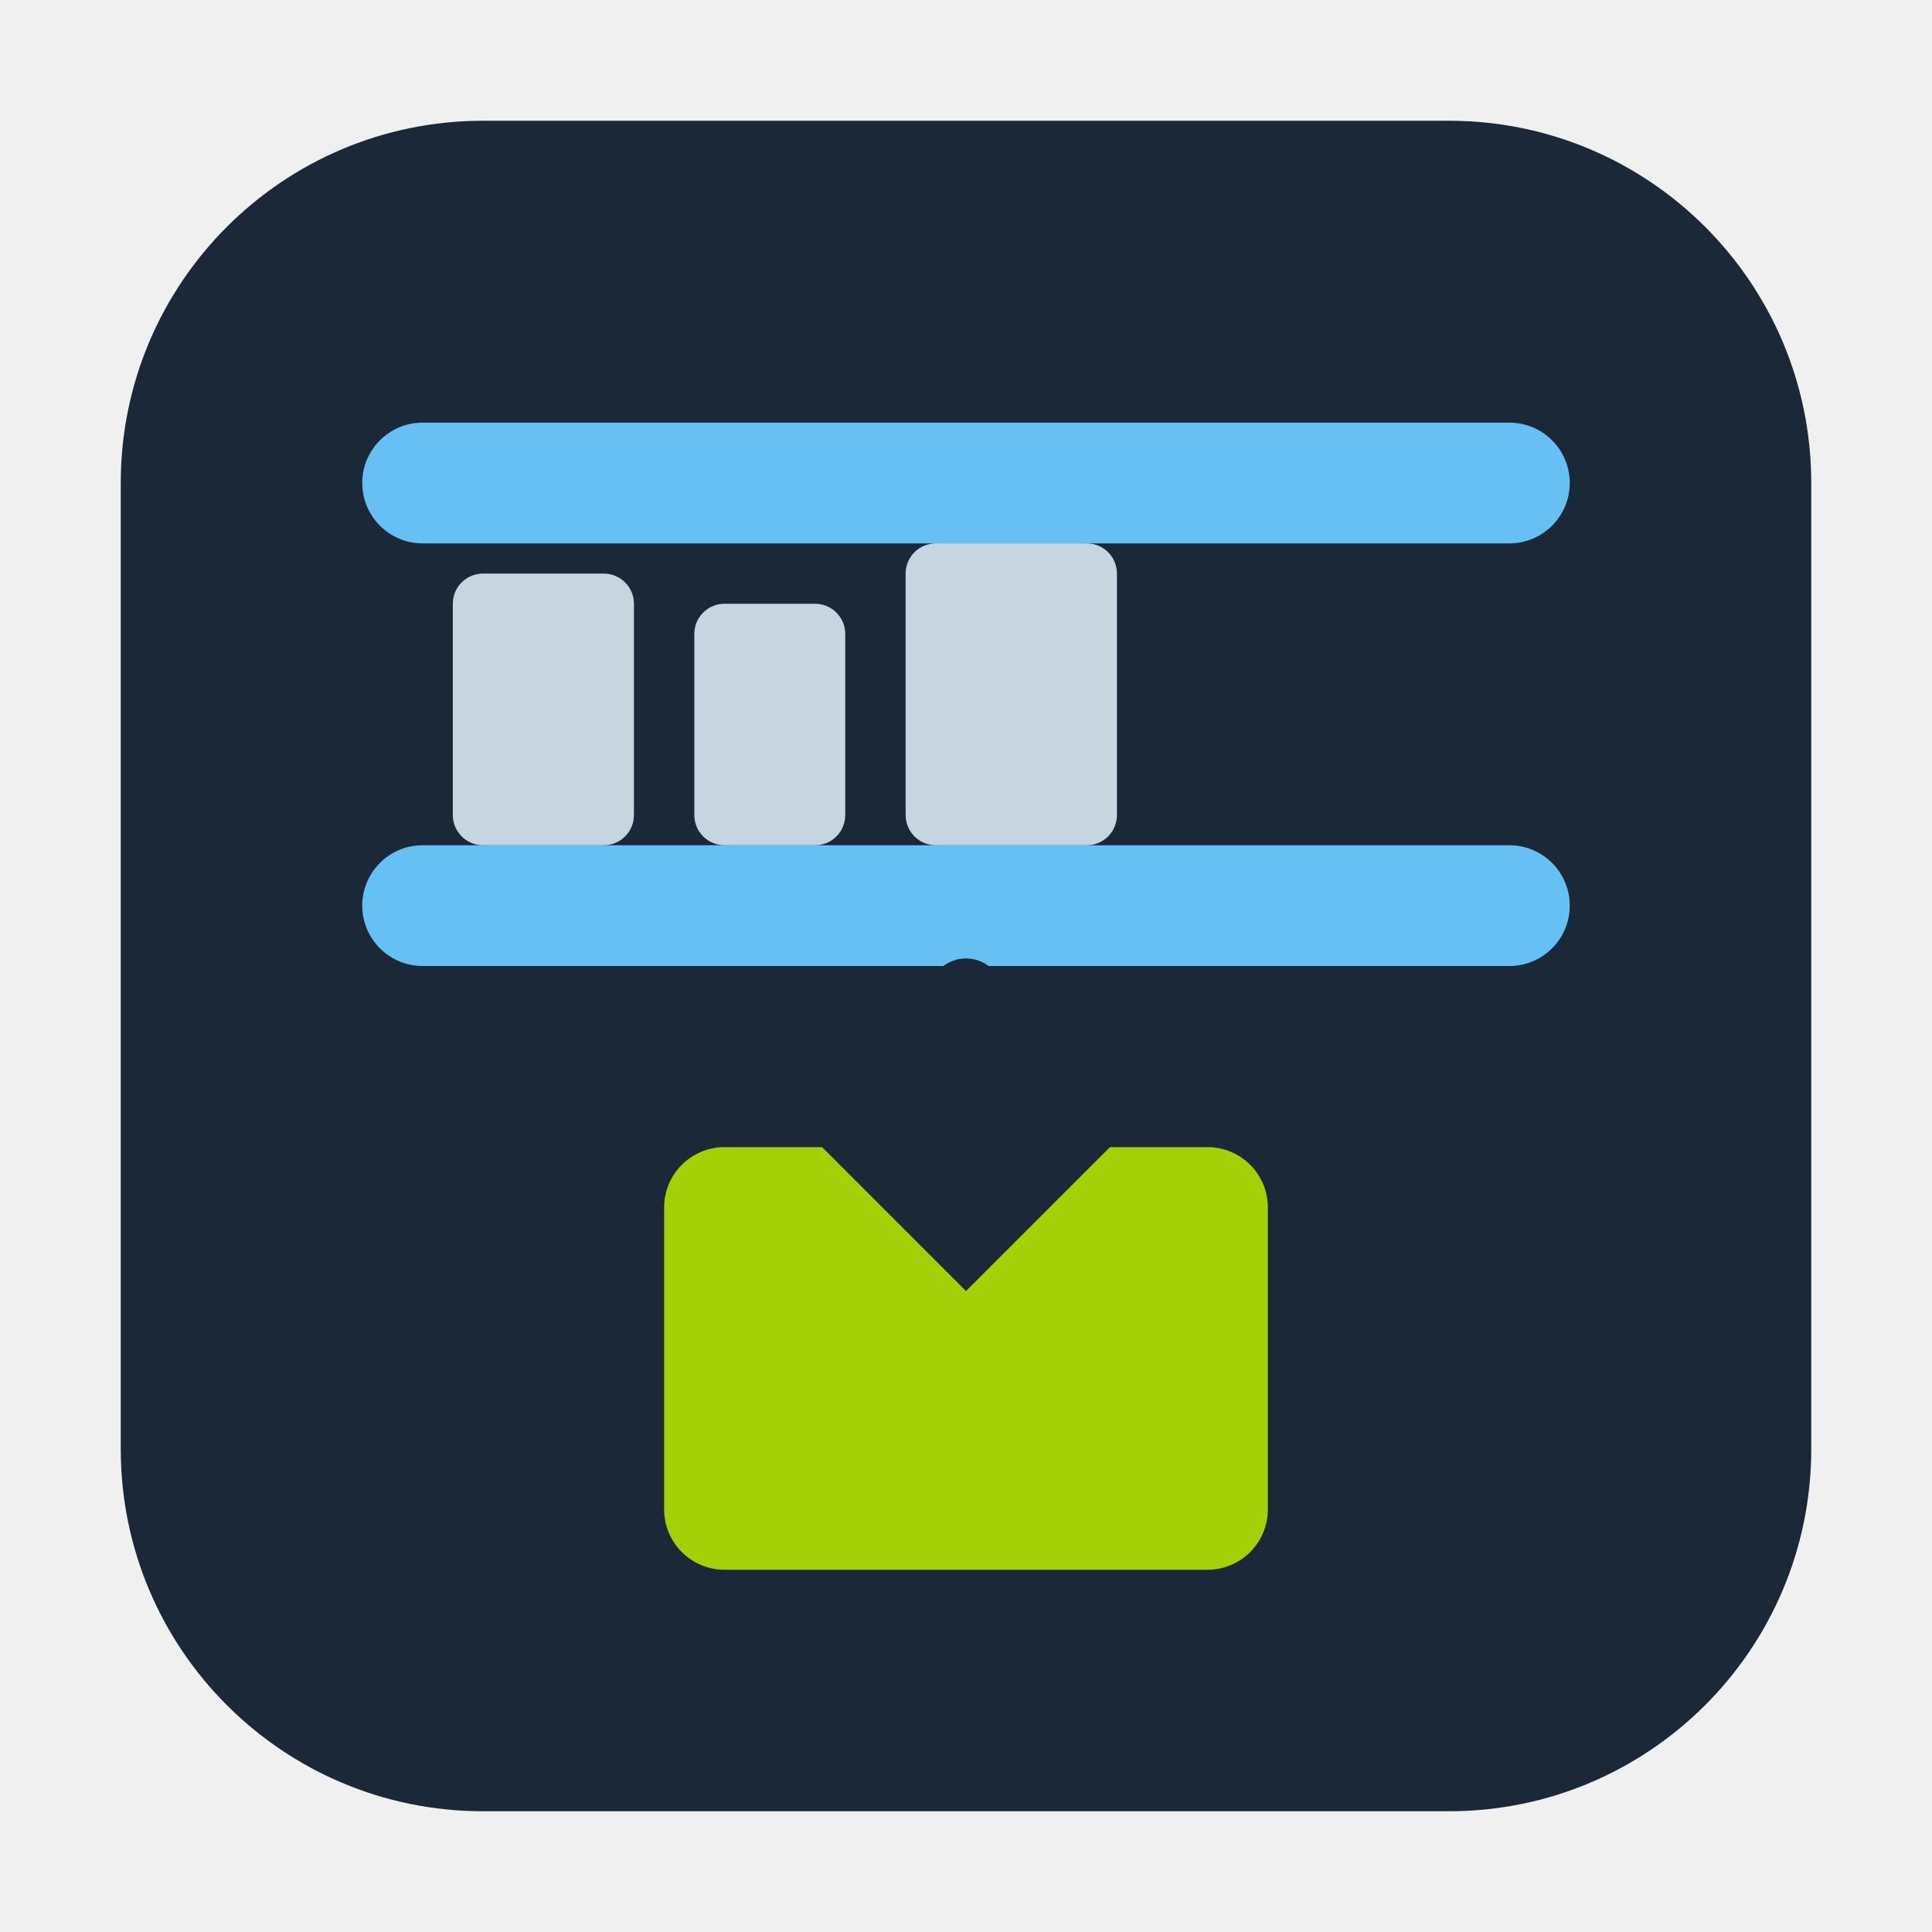
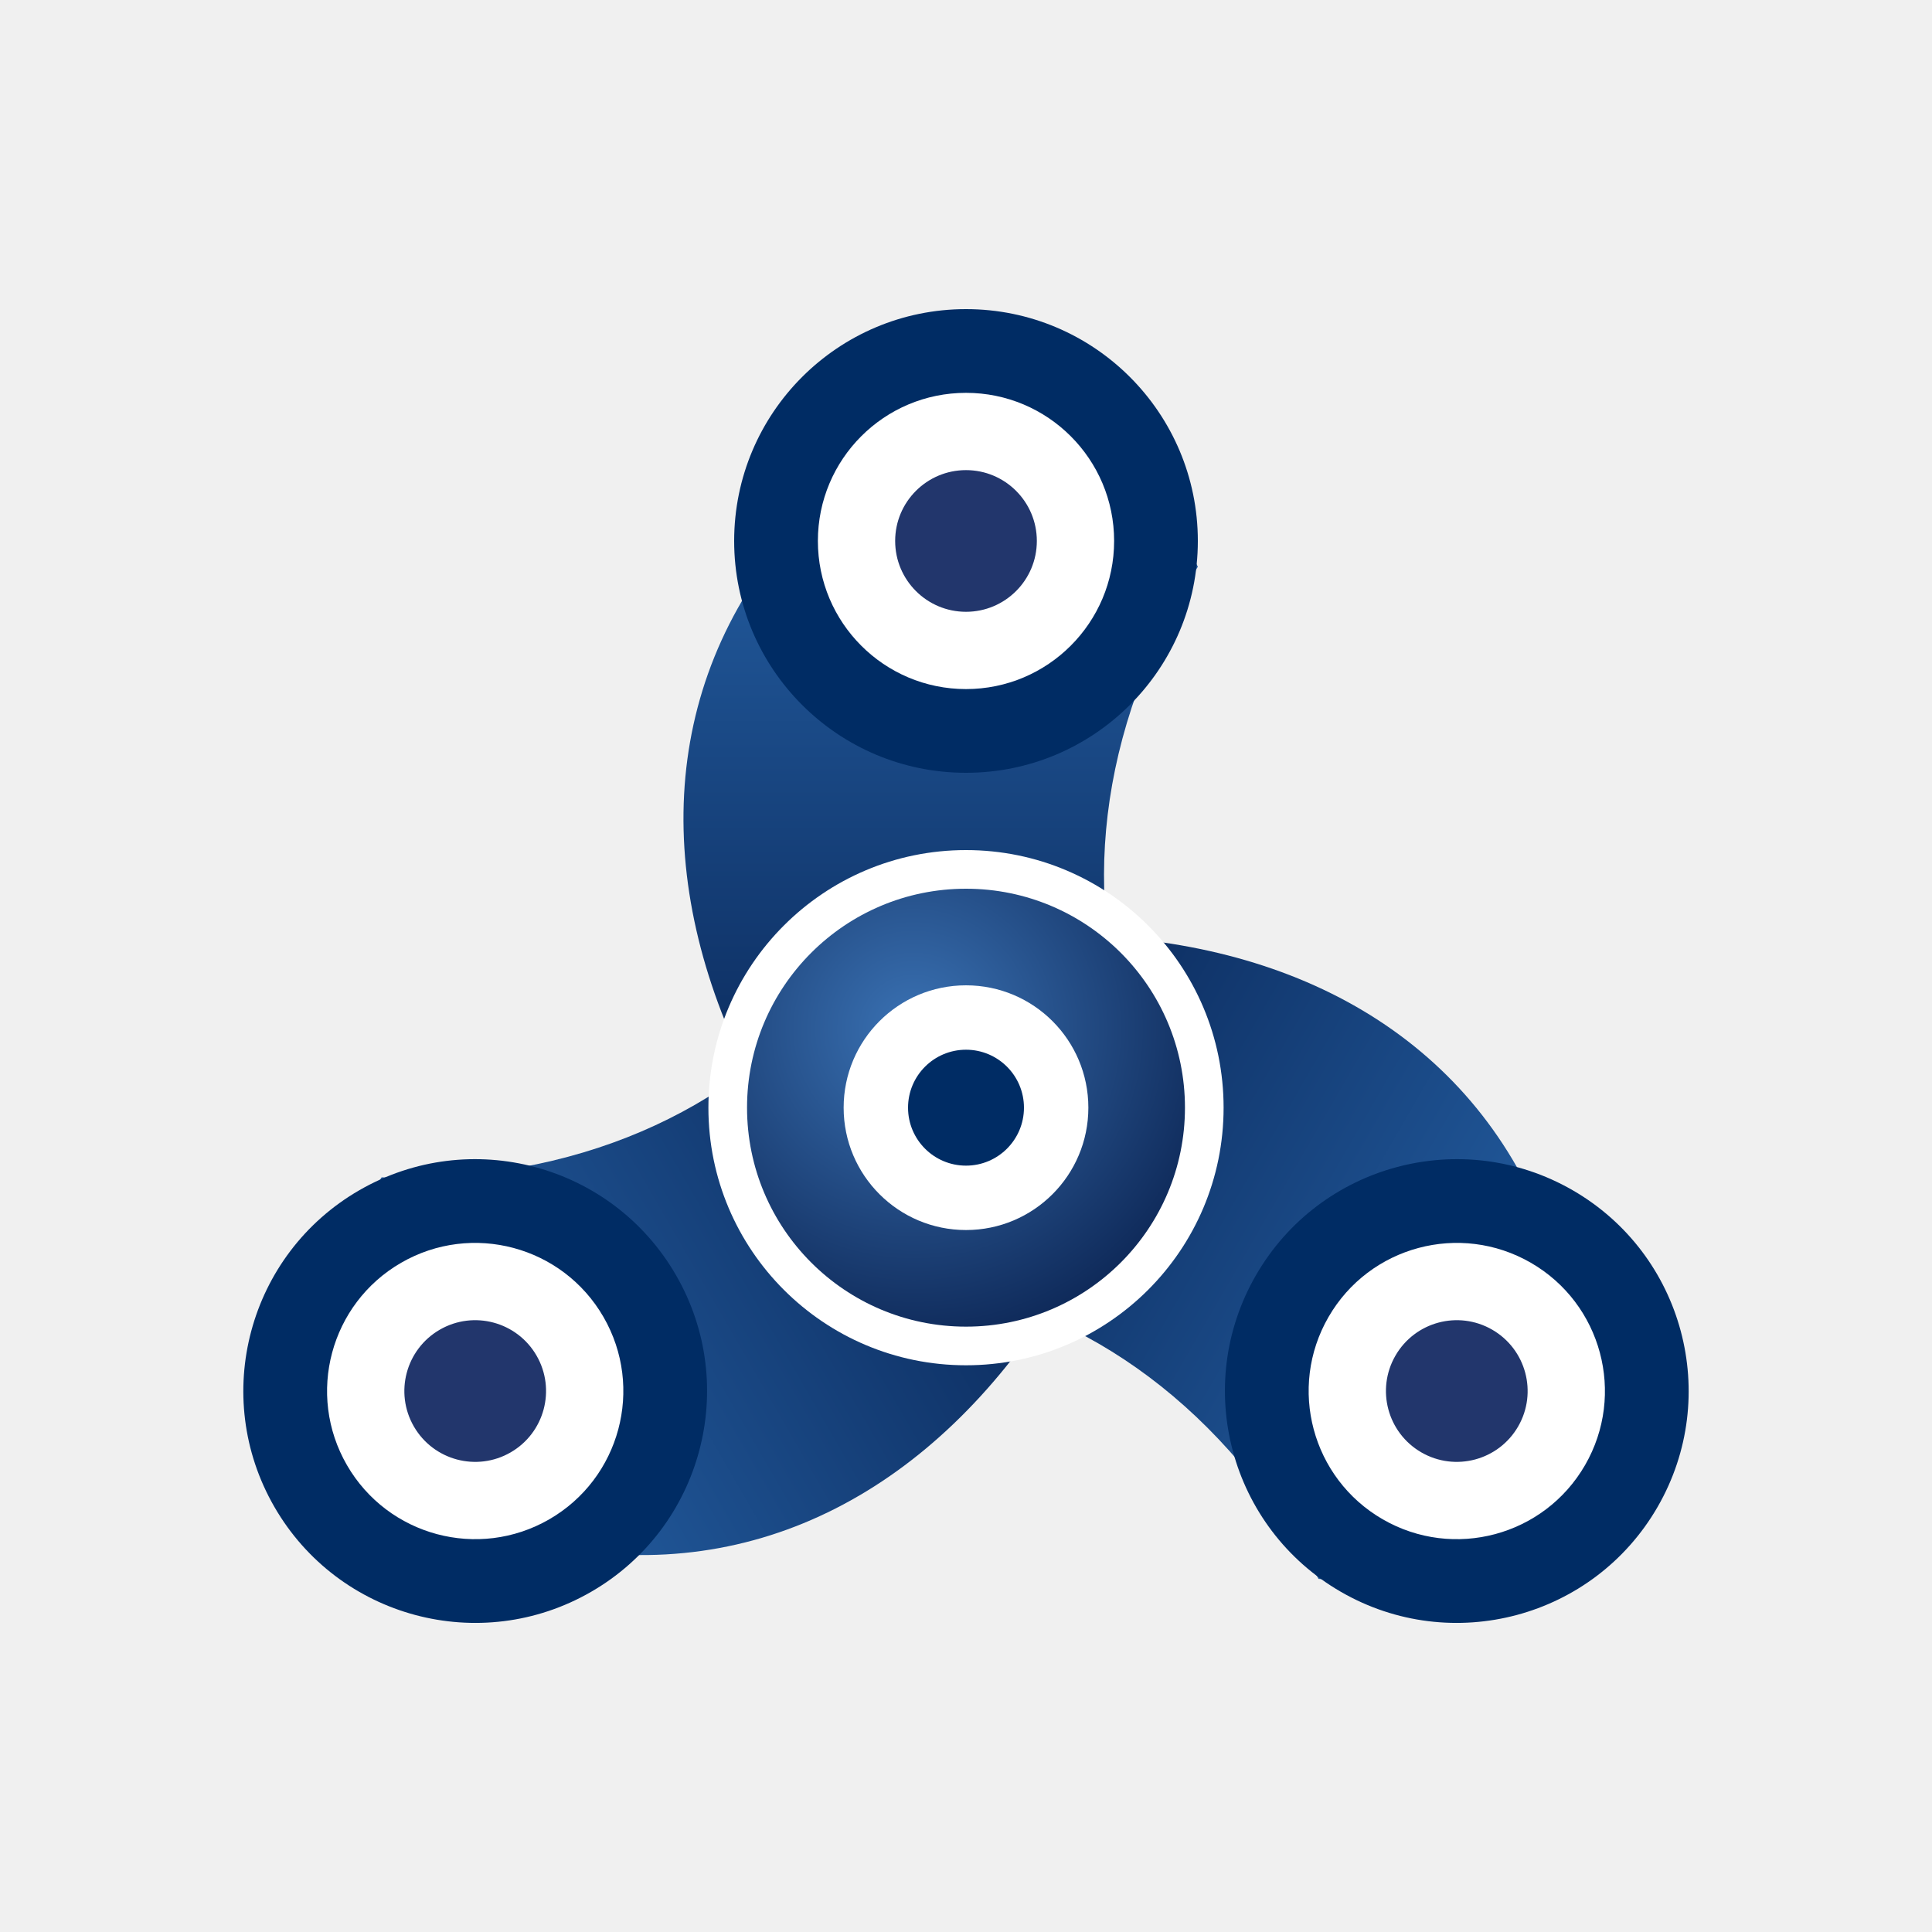
- <svg xmlns="http://www.w3.org/2000/svg" viewBox="0 0 64 64">
-   <rect x="4" y="4" width="56" height="56" rx="12" fill="#1b2838" />
-   <rect x="12" y="14" width="40" height="4" rx="2" fill="#66c0f4" />
-   <rect x="12" y="28" width="40" height="4" rx="2" fill="#66c0f4" />
-   <rect x="15" y="19" width="6" height="9" rx="1" fill="#c7d5e0" />
-   <rect x="23" y="20" width="5" height="8" rx="1" fill="#c7d5e0" />
-   <rect x="30" y="18" width="7" height="10" rx="1" fill="#c7d5e0" />
-   <rect x="22" y="38" width="20" height="14" rx="2" fill="#a4d007" />
-   <path d="M32 33 v8 m-4 -4 l4 4 l4 -4" stroke="#1b2838" stroke-width="2.5" fill="none" stroke-linecap="round" />
+ <svg xmlns="http://www.w3.org/2000/svg" xmlns:xlink="http://www.w3.org/1999/xlink" viewBox="0 0 300 300">
+   <defs>
+     <linearGradient id="blade" gradientUnits="userSpaceOnUse" x1="150" y1="150" x2="150" y2="30">
+       <stop offset="0" stop-color="#0b2a5c" />
+       <stop offset="1" stop-color="#2a6bb3" />
+     </linearGradient>
+     <radialGradient id="hub" cx="0.38" cy="0.32" r="0.8">
+       <stop offset="0" stop-color="#3a72b4" />
+       <stop offset="1" stop-color="#0a2250" />
+     </radialGradient>
+     <g id="arm">
+       <path d="M 124 158                C 104 128 100 96 116 70                A 38 38 0 0 1 186 66                C 170 92 168 118 176 140 Z" fill="url(#blade)" />
+       <circle cx="150" cy="62" r="36" fill="#002c64" />
+       <circle cx="150" cy="62" r="23" fill="#ffffff" />
+       <circle cx="150" cy="62" r="11" fill="#22366c" />
+     </g>
+   </defs>
+   <g transform="translate(0 22)">
+     <use xlink:href="#arm" />
+     <use xlink:href="#arm" transform="rotate(120 150 150)" />
+     <use xlink:href="#arm" transform="rotate(240 150 150)" />
+     <circle cx="150" cy="150" r="40" fill="#ffffff" />
+     <circle cx="150" cy="150" r="34" fill="url(#hub)" />
+     <circle cx="150" cy="150" r="19" fill="#ffffff" />
+     <circle cx="150" cy="150" r="9" fill="#002c64" />
+   </g>
</svg>
